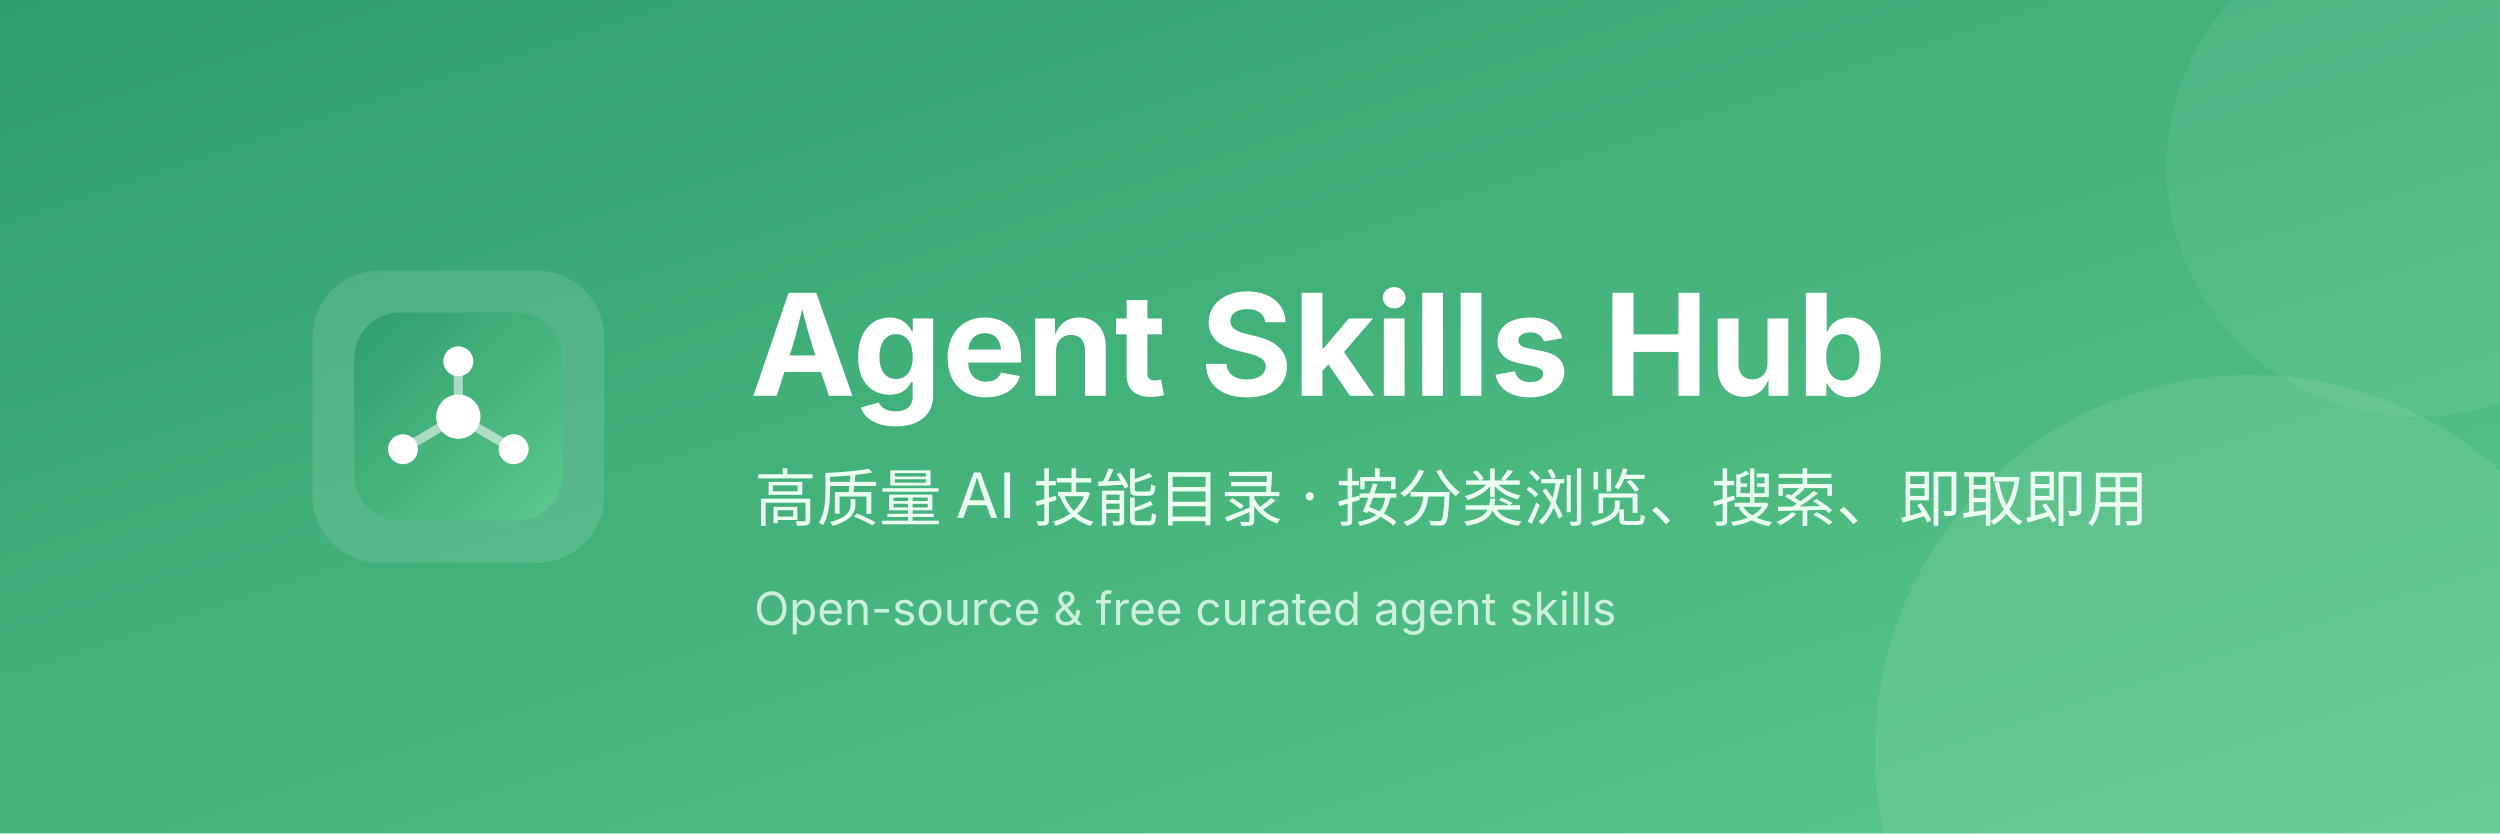
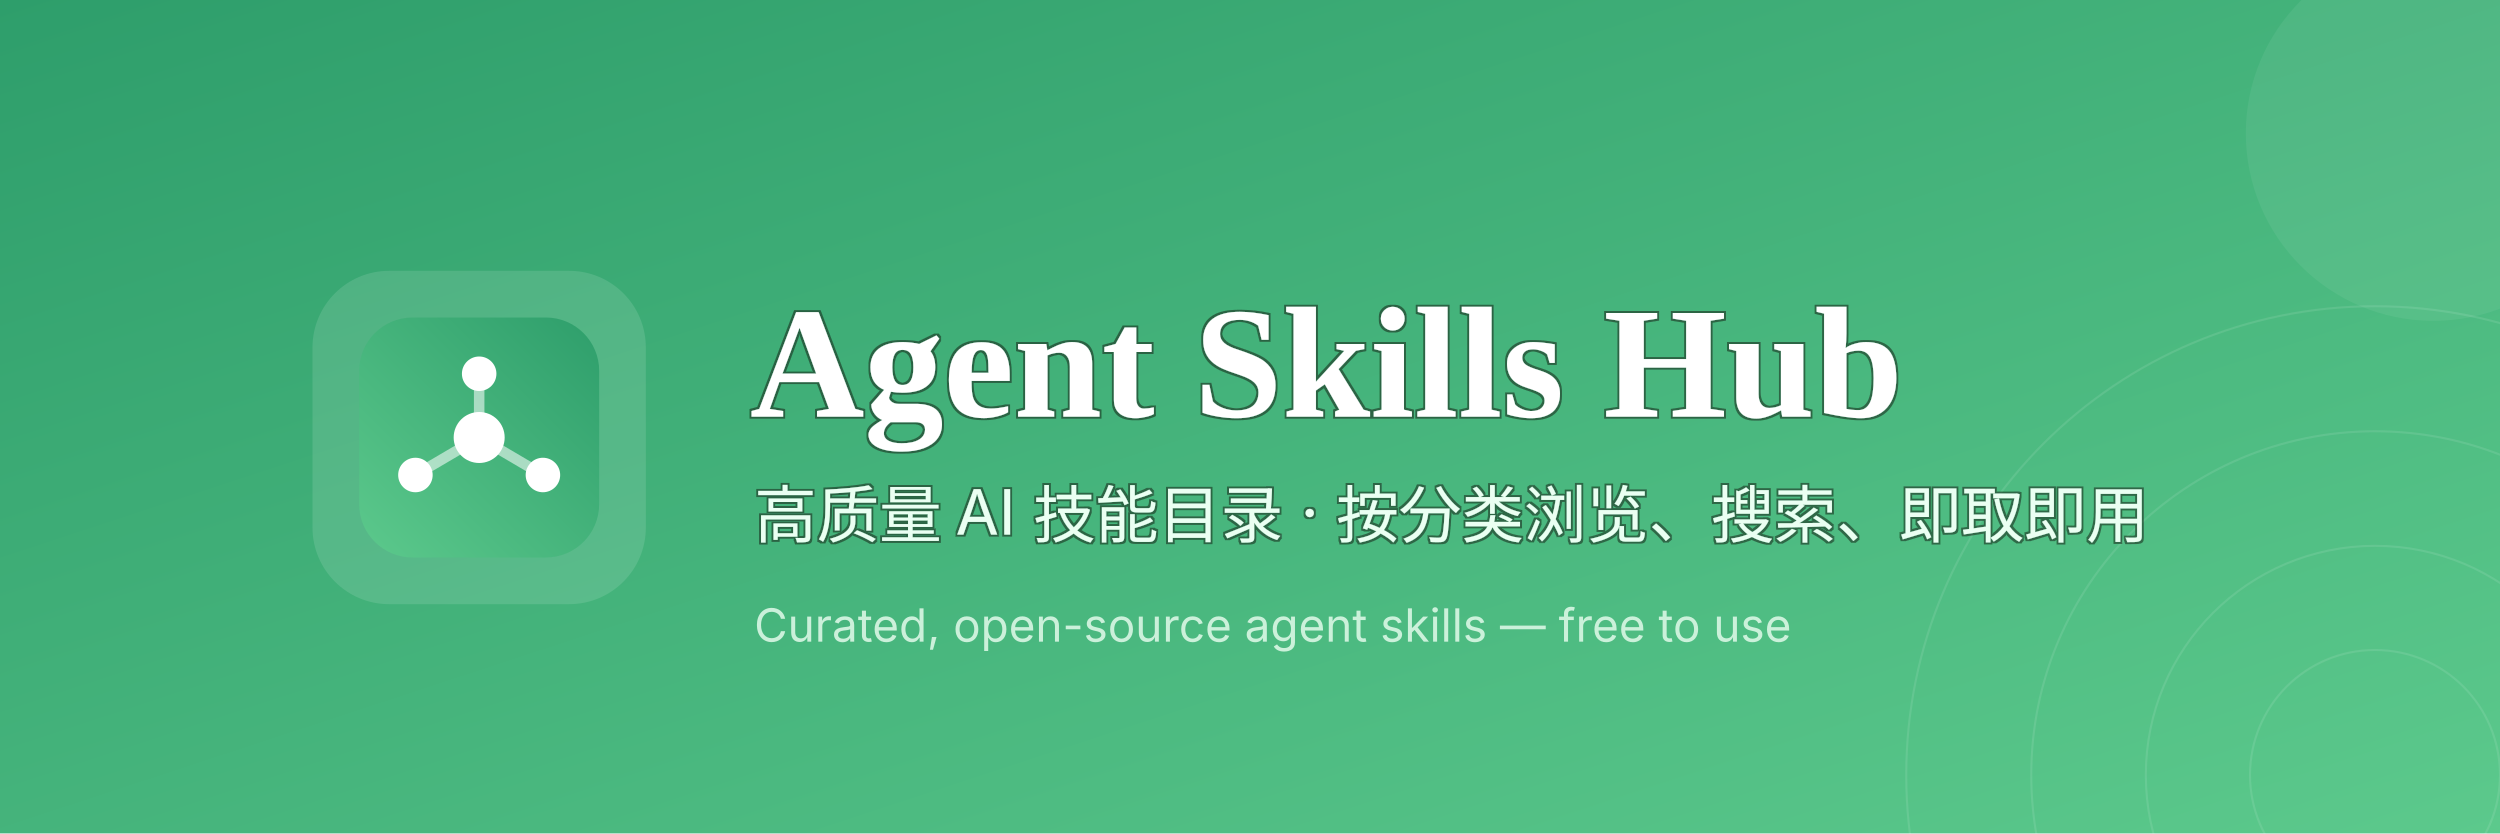
- <svg xmlns="http://www.w3.org/2000/svg" viewBox="0 0 1200 400" role="img" aria-labelledby="ash-title ash-desc" lang="zh-CN">
+ <svg xmlns="http://www.w3.org/2000/svg" xmlns:xlink="http://www.w3.org/1999/xlink" viewBox="0 0 1200 400" role="img" aria-labelledby="ash-title ash-desc" lang="zh-CN" focusable="false">
  <defs>
    <linearGradient id="ash-banner-bg" x1="0" y1="0" x2="1" y2="1">
      <stop offset="0" stop-color="#2e9e6b" />
      <stop offset="1" stop-color="#5cc98c" />
    </linearGradient>
-     <linearGradient id="ash-banner-logo" x1="0" y1="0" x2="1" y2="1">
+     <linearGradient id="ash-banner-logo" x1="1" y1="0" x2="0" y2="1">
      <stop offset="0" stop-color="#2e9e6b" />
      <stop offset="1" stop-color="#5cc98c" />
    </linearGradient>
+     <filter id="ash-text-edge" x="-20%" y="-20%" width="140%" height="140%">
+       <feMorphology in="SourceAlpha" operator="dilate" radius="0.6" result="d" />
+       <feFlood flood-color="#10231a" flood-opacity="0.55" />
+       <feComposite in2="d" operator="in" result="stroke" />
+       <feMerge>
+         <feMergeNode in="stroke" />
+         <feMergeNode in="SourceGraphic" />
+       </feMerge>
+     </filter>
    <symbol id="ash-hub" viewBox="0 0 32 32">
-       <g fill="#ffffff" stroke="#ffffff" stroke-width="1.4" stroke-linecap="round">
+       <g fill="currentColor" stroke="currentColor" stroke-width="1.4" stroke-linecap="round">
        <line x1="16" y1="16" x2="16" y2="7.5" opacity=".55" />
        <line x1="16" y1="16" x2="24.5" y2="21" opacity=".55" />
        <line x1="16" y1="16" x2="7.5" y2="21" opacity=".55" />
-         <circle cx="16" cy="16" r="3.4" fill="#ffffff" stroke="none" />
+         <circle cx="16" cy="16" r="3.4" fill="currentColor" stroke="none" />
        <circle cx="16" cy="7.5" r="2.3" stroke="none" />
        <circle cx="24.5" cy="21" r="2.3" stroke="none" />
        <circle cx="7.5" cy="21" r="2.3" stroke="none" />
      </g>
    </symbol>
  </defs>
  <rect width="1200" height="400" fill="url(#ash-banner-bg)" />
-   <circle cx="1080" cy="360" r="180" fill="#ffffff" opacity="0.08" />
-   <circle cx="1160" cy="80" r="120" fill="#ffffff" opacity="0.06" />
+   <g fill="none" stroke="#ffffff" stroke-opacity="0.10">
+     <circle cx="1140" cy="372" r="60" />
+     <circle cx="1140" cy="372" r="110" />
+     <circle cx="1140" cy="372" r="165" />
+     <circle cx="1140" cy="372" r="225" />
+   </g>
+   <circle cx="1168" cy="64" r="90" fill="#ffffff" opacity="0.06" />
  <g transform="translate(150 130)">
-     <rect width="140" height="140" rx="32" fill="#ffffff" opacity="0.12" />
-     <rect x="20" y="20" width="100" height="100" rx="22" fill="url(#ash-banner-logo)" />
-     <use href="#ash-hub" x="20" y="20" width="100" height="100" />
+     <rect width="160" height="160" rx="36.8" fill="#ffffff" opacity="0.12" />
+     <rect x="22.4" y="22.4" width="115.2" height="115.2" rx="25.6" fill="url(#ash-banner-logo)" />
+     <use href="#ash-hub" xlink:href="#ash-hub" x="22.4" y="22.4" width="115.2" height="115.2" color="#ffffff" />
  </g>
-   <text x="360" y="190" font-family="Inter, -apple-system, 'Segoe UI', Roboto, Helvetica, Arial, 'PingFang SC', 'Microsoft YaHei', sans-serif" font-size="68" font-weight="700" fill="#ffffff">Agent Skills Hub</text>
-   <text x="362" y="250" font-family="Inter, -apple-system, 'Segoe UI', Roboto, Helvetica, Arial, 'PingFang SC', 'Microsoft YaHei', sans-serif" font-size="30" fill="#eafff2">高质量 AI 技能目录 · 按分类浏览、搜索、即取即用</text>
-   <text x="362" y="300" font-family="Inter, -apple-system, 'Segoe UI', Roboto, Helvetica, Arial, sans-serif" font-size="22" fill="#d6f5e2" opacity="0.92">Open-source &amp; free curated agent skills</text>
+   <text x="360" y="200" font-family="Georgia, 'Times New Roman', 'Songti SC', 'SimSun', serif" font-size="76" font-weight="700" fill="#ffffff" filter="url(#ash-text-edge)">Agent Skills Hub</text>
+   <text x="362" y="258" font-family="Inter, -apple-system, 'Segoe UI', Roboto, Helvetica, Arial, 'PingFang SC', 'Microsoft YaHei', sans-serif" font-size="30" fill="#eafff2" filter="url(#ash-text-edge)">高质量 AI 技能目录 · 按分类浏览、搜索、即取即用</text>
+   <text x="362" y="308" font-family="Inter, -apple-system, 'Segoe UI', Roboto, Helvetica, Arial, 'PingFang SC', 'Microsoft YaHei', sans-serif" font-size="22" fill="#d6f5e2" opacity="0.92">Curated, open-source agent skills — free to use</text>
</svg>
